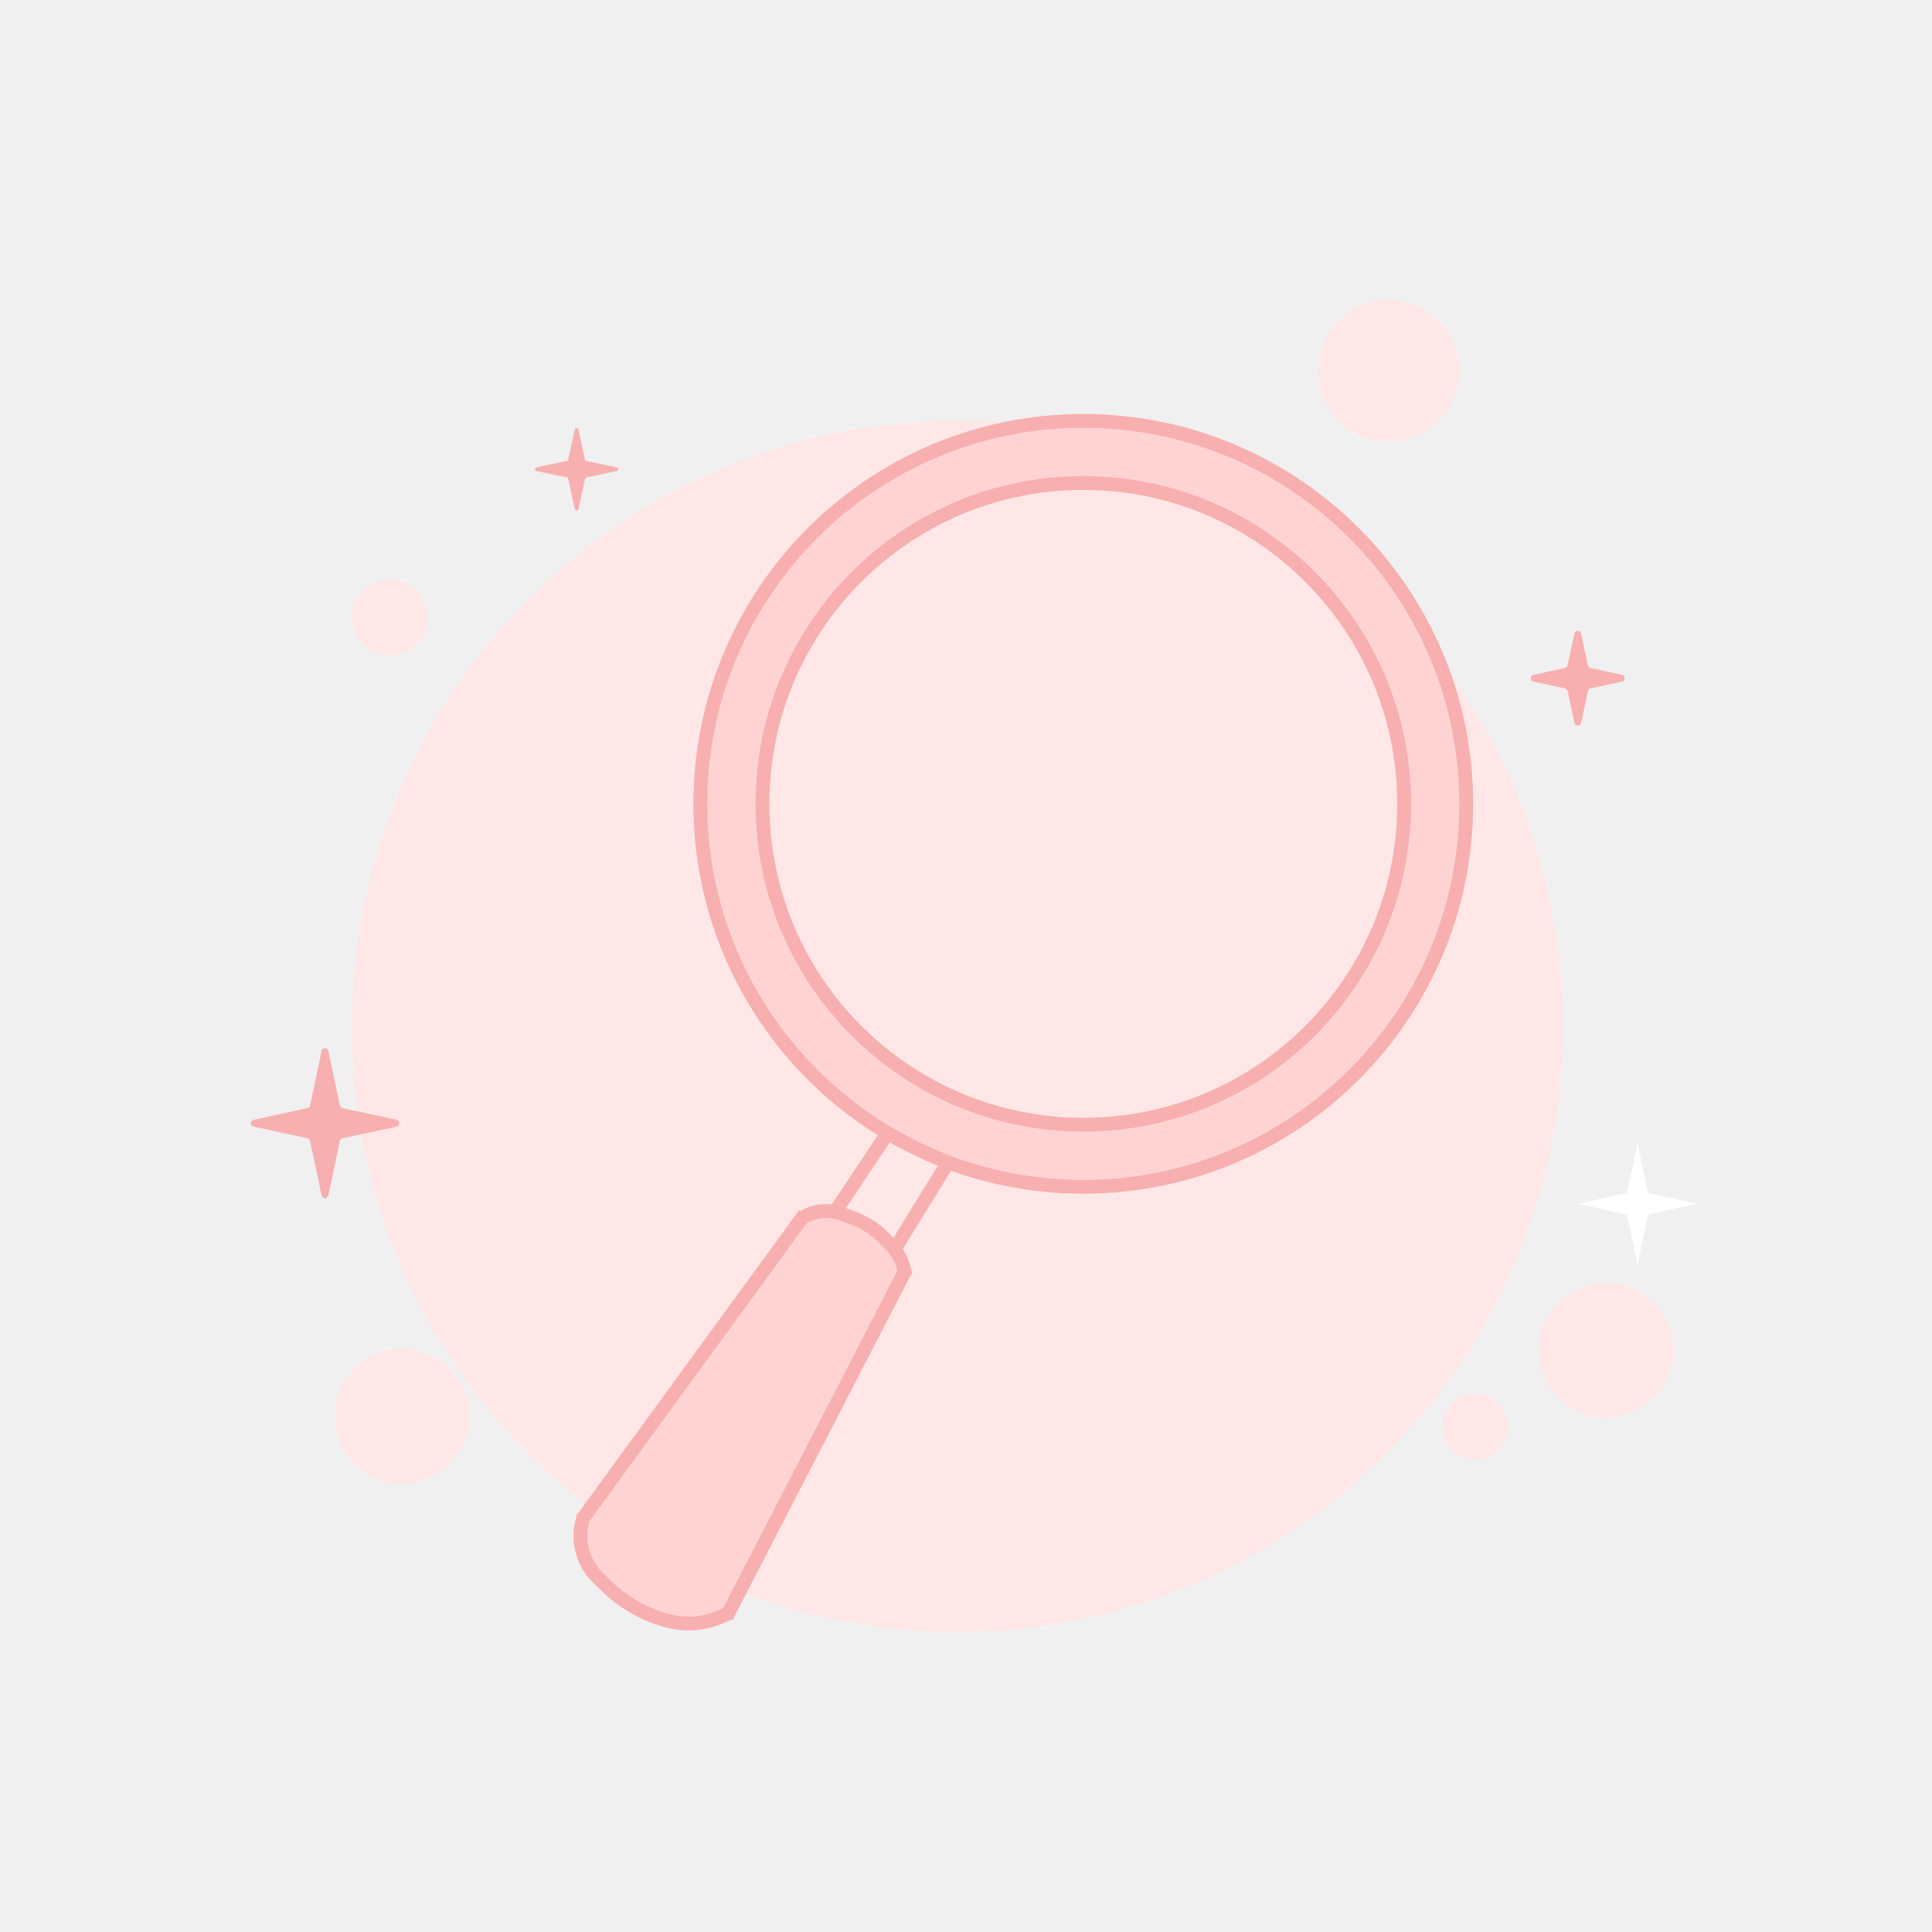
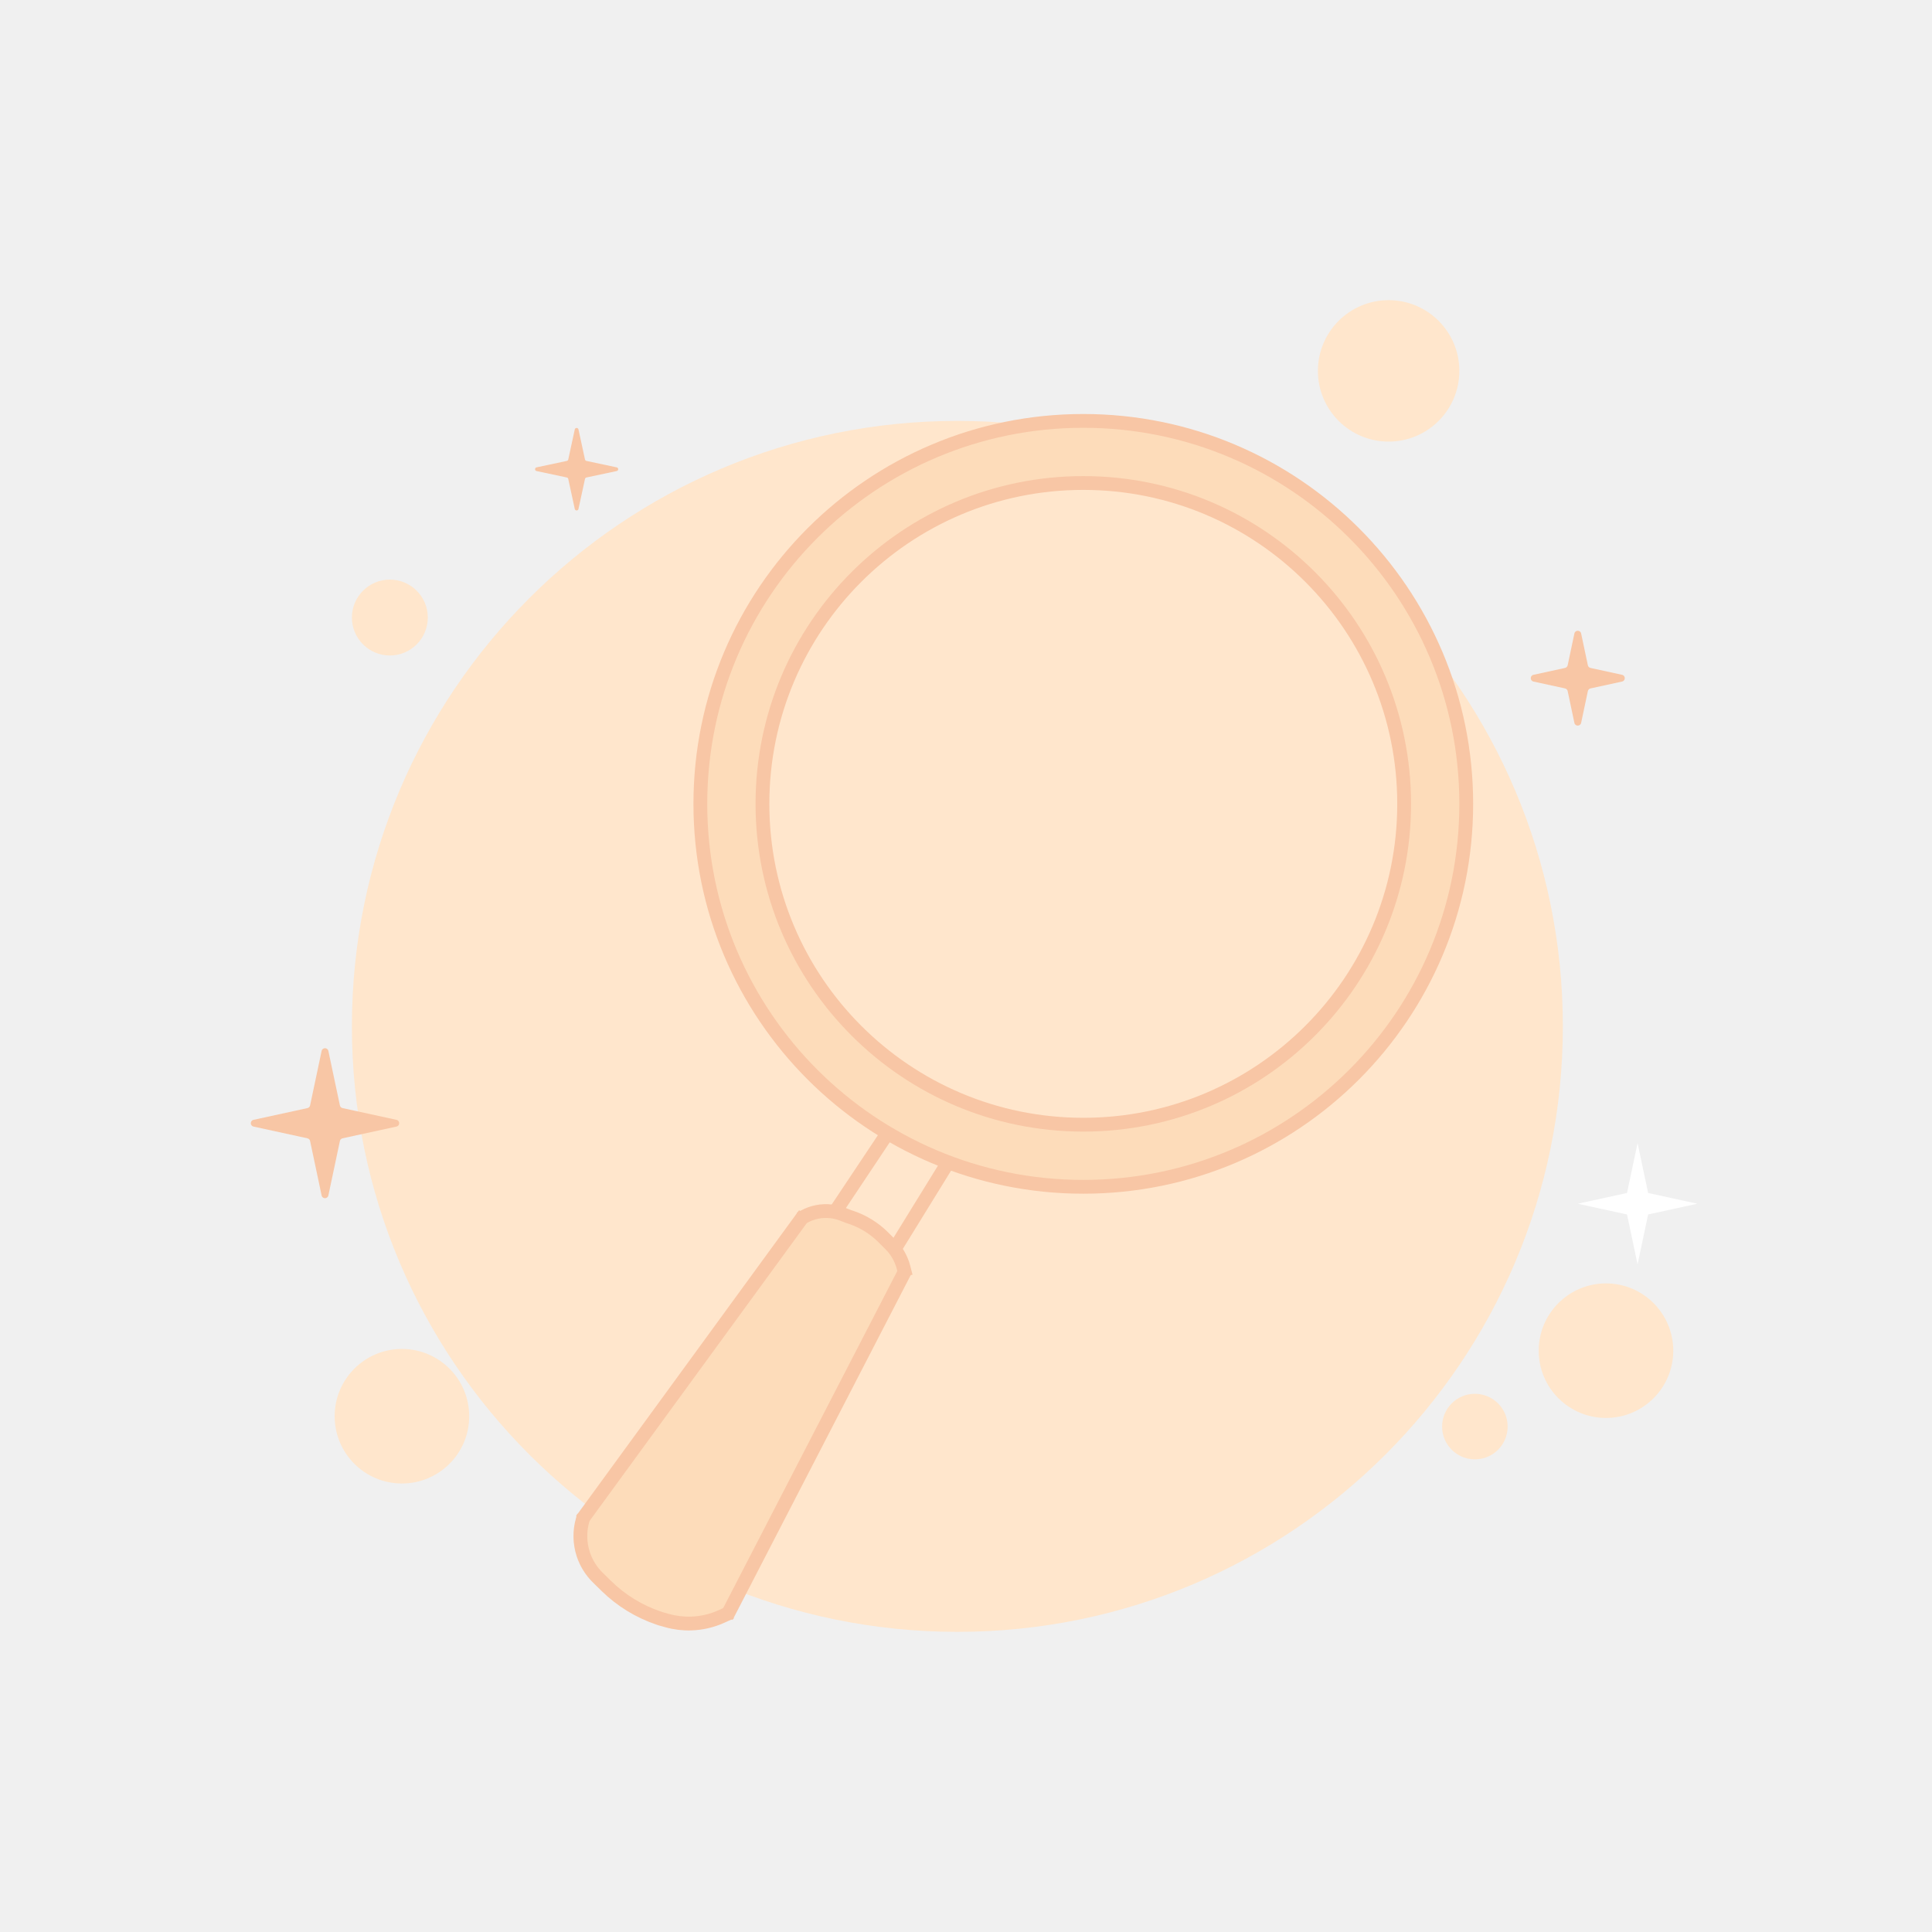
<svg xmlns="http://www.w3.org/2000/svg" width="560" height="560" viewBox="0 0 560 560" fill="none">
-   <circle cx="277.5" cy="297.5" r="175.5" fill="#FFE7E7" />
-   <circle cx="113" cy="179" r="11" fill="#FFE7E7" />
-   <circle cx="402.5" cy="107.5" r="20.5" fill="#FFE7E7" />
-   <circle cx="116.5" cy="410.5" r="19.5" fill="#FFE7E7" />
-   <circle cx="465.5" cy="391.5" r="19.5" fill="#FFE7E7" />
-   <circle cx="427.5" cy="413.5" r="9.5" fill="#FFE7E7" />
+   <circle cx="277.5" cy="297.5" r="175.5" fill="#FFE6CC" />
+   <circle cx="113" cy="179" r="11" fill="#FFE6CC" />
+   <circle cx="402.5" cy="107.5" r="20.5" fill="#FFE6CC" />
+   <circle cx="116.5" cy="410.5" r="19.5" fill="#FFE6CC" />
+   <circle cx="465.5" cy="391.5" r="19.5" fill="#FFE6CC" />
+   <circle cx="427.5" cy="413.5" r="9.5" fill="#FFE6CC" />
  <path d="M474.658 331.331L477.721 345.798L491.981 348.905L477.721 352.011L474.658 366.479L471.596 352.011L457.335 348.905L471.596 345.798L474.658 331.331Z" fill="white" />
-   <path d="M456.345 183.622C456.568 182.565 458.078 182.565 458.301 183.622L460.251 192.835C460.333 193.22 460.633 193.521 461.017 193.605L470.161 195.597C471.21 195.826 471.21 197.323 470.161 197.551L461.017 199.543C460.633 199.627 460.333 199.928 460.251 200.313L458.301 209.526C458.078 210.583 456.568 210.583 456.345 209.526L454.395 200.313C454.313 199.928 454.014 199.627 453.629 199.543L444.485 197.551C443.436 197.323 443.436 195.826 444.485 195.597L453.629 193.605C454.014 193.521 454.313 193.22 454.395 192.835L456.345 183.622Z" fill="#F8AFAF" />
-   <path d="M93.223 304.622C93.447 303.565 94.956 303.565 95.18 304.622L98.522 320.415C98.604 320.799 98.903 321.101 99.288 321.185L114.917 324.589C115.967 324.818 115.967 326.315 114.917 326.544L99.288 329.948C98.903 330.032 98.604 330.334 98.522 330.718L95.18 346.511C94.956 347.568 93.447 347.568 93.223 346.511L89.88 330.718C89.799 330.334 89.499 330.032 89.115 329.948L73.485 326.544C72.436 326.315 72.436 324.818 73.485 324.589L89.115 321.185C89.499 321.101 89.799 320.799 89.88 320.415L93.223 304.622Z" fill="#F8AFAF" />
-   <path d="M155.525 136.537C154.946 136.414 154.946 135.586 155.525 135.463L164.291 133.599C164.502 133.554 164.668 133.389 164.713 133.178L166.601 124.474C166.726 123.897 167.549 123.897 167.674 124.474L169.561 133.178C169.607 133.389 169.772 133.554 169.984 133.599L178.749 135.463C179.329 135.586 179.329 136.414 178.749 136.537L169.984 138.401C169.772 138.446 169.607 138.611 169.561 138.822L167.674 147.526C167.549 148.103 166.726 148.103 166.601 147.526L164.713 138.822C164.668 138.611 164.502 138.446 164.291 138.401L155.525 136.537Z" fill="#F8AFAF" />
-   <circle cx="314" cy="233" r="111" fill="#FFD3D2" stroke="#F8AFAF" stroke-width="4" />
-   <circle cx="314" cy="233" r="93" fill="#FFE7E7" stroke="#F8AFAF" stroke-width="4" />
-   <path d="M169.244 438.626L229.236 355.303L231.902 353.304L237.902 351.97H246.567L251.233 355.303L255.899 357.303L259.899 361.969L263.232 369.302L211.238 467.289L205.239 470.622H197.907L187.908 467.289L179.909 463.956L172.577 453.958L169.244 449.958V438.626Z" fill="#FFD3D2" />
-   <path d="M274.564 337.306L259.355 361.969" stroke="#F8AFAF" stroke-width="4" />
-   <path d="M256.688 329.307L242.024 351.304" stroke="#F8AFAF" stroke-width="4" />
-   <path d="M233.235 351.97L168.577 440.626" stroke="#F8AFAF" stroke-width="4" />
-   <path d="M262.566 367.968L210.572 468.622" stroke="#F8AFAF" stroke-width="4" />
-   <path d="M231.903 353.304L233 352.693C235.4 351.356 238.159 350.804 240.889 351.113V351.113C242.004 351.24 243.098 351.508 244.144 351.912L246.023 352.637L246.657 352.848C250.185 354.024 253.392 356.006 256.022 358.636V358.636L258.089 360.704C258.93 361.544 259.664 362.484 260.276 363.504V363.504C260.991 364.696 261.532 365.986 261.881 367.332L262.565 369.968" stroke="#F8AFAF" stroke-width="4" />
-   <path d="M211.905 467.289L209.066 468.566C206.316 469.803 203.349 470.488 200.335 470.583V470.583C197.994 470.657 195.656 470.373 193.4 469.742L191.488 469.206L190.847 468.989C185.18 467.066 180.019 463.891 175.748 459.7V459.7L173.278 457.277C171.348 455.382 169.901 453.051 169.06 450.481V450.481C168.013 447.283 167.947 443.845 168.869 440.609L169.244 439.293" stroke="#F8AFAF" stroke-width="4" />
+   <path d="M456.345 183.622C456.568 182.565 458.078 182.565 458.301 183.622L460.251 192.835C460.333 193.22 460.633 193.521 461.017 193.605L470.161 195.597C471.21 195.826 471.21 197.323 470.161 197.551L461.017 199.543C460.633 199.627 460.333 199.928 460.251 200.313L458.301 209.526C458.078 210.583 456.568 210.583 456.345 209.526L454.395 200.313C454.313 199.928 454.014 199.627 453.629 199.543L444.485 197.551C443.436 197.323 443.436 195.826 444.485 195.597L453.629 193.605C454.014 193.521 454.313 193.22 454.395 192.835L456.345 183.622Z" fill="#F8C6A5" />
+   <path d="M93.223 304.622C93.447 303.565 94.956 303.565 95.18 304.622L98.522 320.415C98.604 320.799 98.903 321.101 99.288 321.185L114.917 324.589C115.967 324.818 115.967 326.315 114.917 326.544L99.288 329.948C98.903 330.032 98.604 330.334 98.522 330.718L95.18 346.511C94.956 347.568 93.447 347.568 93.223 346.511L89.88 330.718C89.799 330.334 89.499 330.032 89.115 329.948L73.485 326.544C72.436 326.315 72.436 324.818 73.485 324.589L89.115 321.185C89.499 321.101 89.799 320.799 89.88 320.415L93.223 304.622Z" fill="#F8C6A5" />
+   <path d="M155.525 136.537C154.946 136.414 154.946 135.586 155.525 135.463L164.291 133.599C164.502 133.554 164.668 133.389 164.713 133.178L166.601 124.474C166.726 123.897 167.549 123.897 167.674 124.474L169.561 133.178C169.607 133.389 169.772 133.554 169.984 133.599L178.749 135.463C179.329 135.586 179.329 136.414 178.749 136.537L169.984 138.401C169.772 138.446 169.607 138.611 169.561 138.822L167.674 147.526C167.549 148.103 166.726 148.103 166.601 147.526L164.713 138.822C164.668 138.611 164.502 138.446 164.291 138.401L155.525 136.537Z" fill="#F8C6A5" />
+   <circle cx="314" cy="233" r="111" fill="#FDDCBA" stroke="#F8C6A5" stroke-width="4" />
+   <circle cx="314" cy="233" r="93" fill="#FFE6CC" stroke="#F8C6A5" stroke-width="4" />
+   <path d="M169.244 438.626L229.236 355.303L231.902 353.304L237.902 351.97H246.567L251.233 355.303L255.899 357.303L259.899 361.969L263.232 369.302L211.238 467.289L205.239 470.622H197.907L187.908 467.289L179.909 463.956L172.577 453.958L169.244 449.958V438.626Z" fill="#FDDCBA" />
+   <path d="M274.564 337.306L259.355 361.969" stroke="#F8C6A5" stroke-width="4" />
+   <path d="M256.688 329.307L242.024 351.304" stroke="#F8C6A5" stroke-width="4" />
+   <path d="M233.235 351.97L168.577 440.626" stroke="#F8C6A5" stroke-width="4" />
+   <path d="M262.566 367.968L210.572 468.622" stroke="#F8C6A5" stroke-width="4" />
+   <path d="M231.903 353.304L233 352.693C235.4 351.356 238.159 350.804 240.889 351.113V351.113C242.004 351.24 243.098 351.508 244.144 351.912L246.023 352.637L246.657 352.848C250.185 354.024 253.392 356.006 256.022 358.636V358.636L258.089 360.704C258.93 361.544 259.664 362.484 260.276 363.504V363.504C260.991 364.696 261.532 365.986 261.881 367.332L262.565 369.968" stroke="#F8C6A5" stroke-width="4" />
+   <path d="M211.905 467.289L209.066 468.566C206.316 469.803 203.349 470.488 200.335 470.583V470.583C197.994 470.657 195.656 470.373 193.4 469.742L191.488 469.206L190.847 468.989C185.18 467.066 180.019 463.891 175.748 459.7V459.7L173.278 457.277C171.348 455.382 169.901 453.051 169.06 450.481V450.481C168.013 447.283 167.947 443.845 168.869 440.609L169.244 439.293" stroke="#F8C6A5" stroke-width="4" />
</svg>
